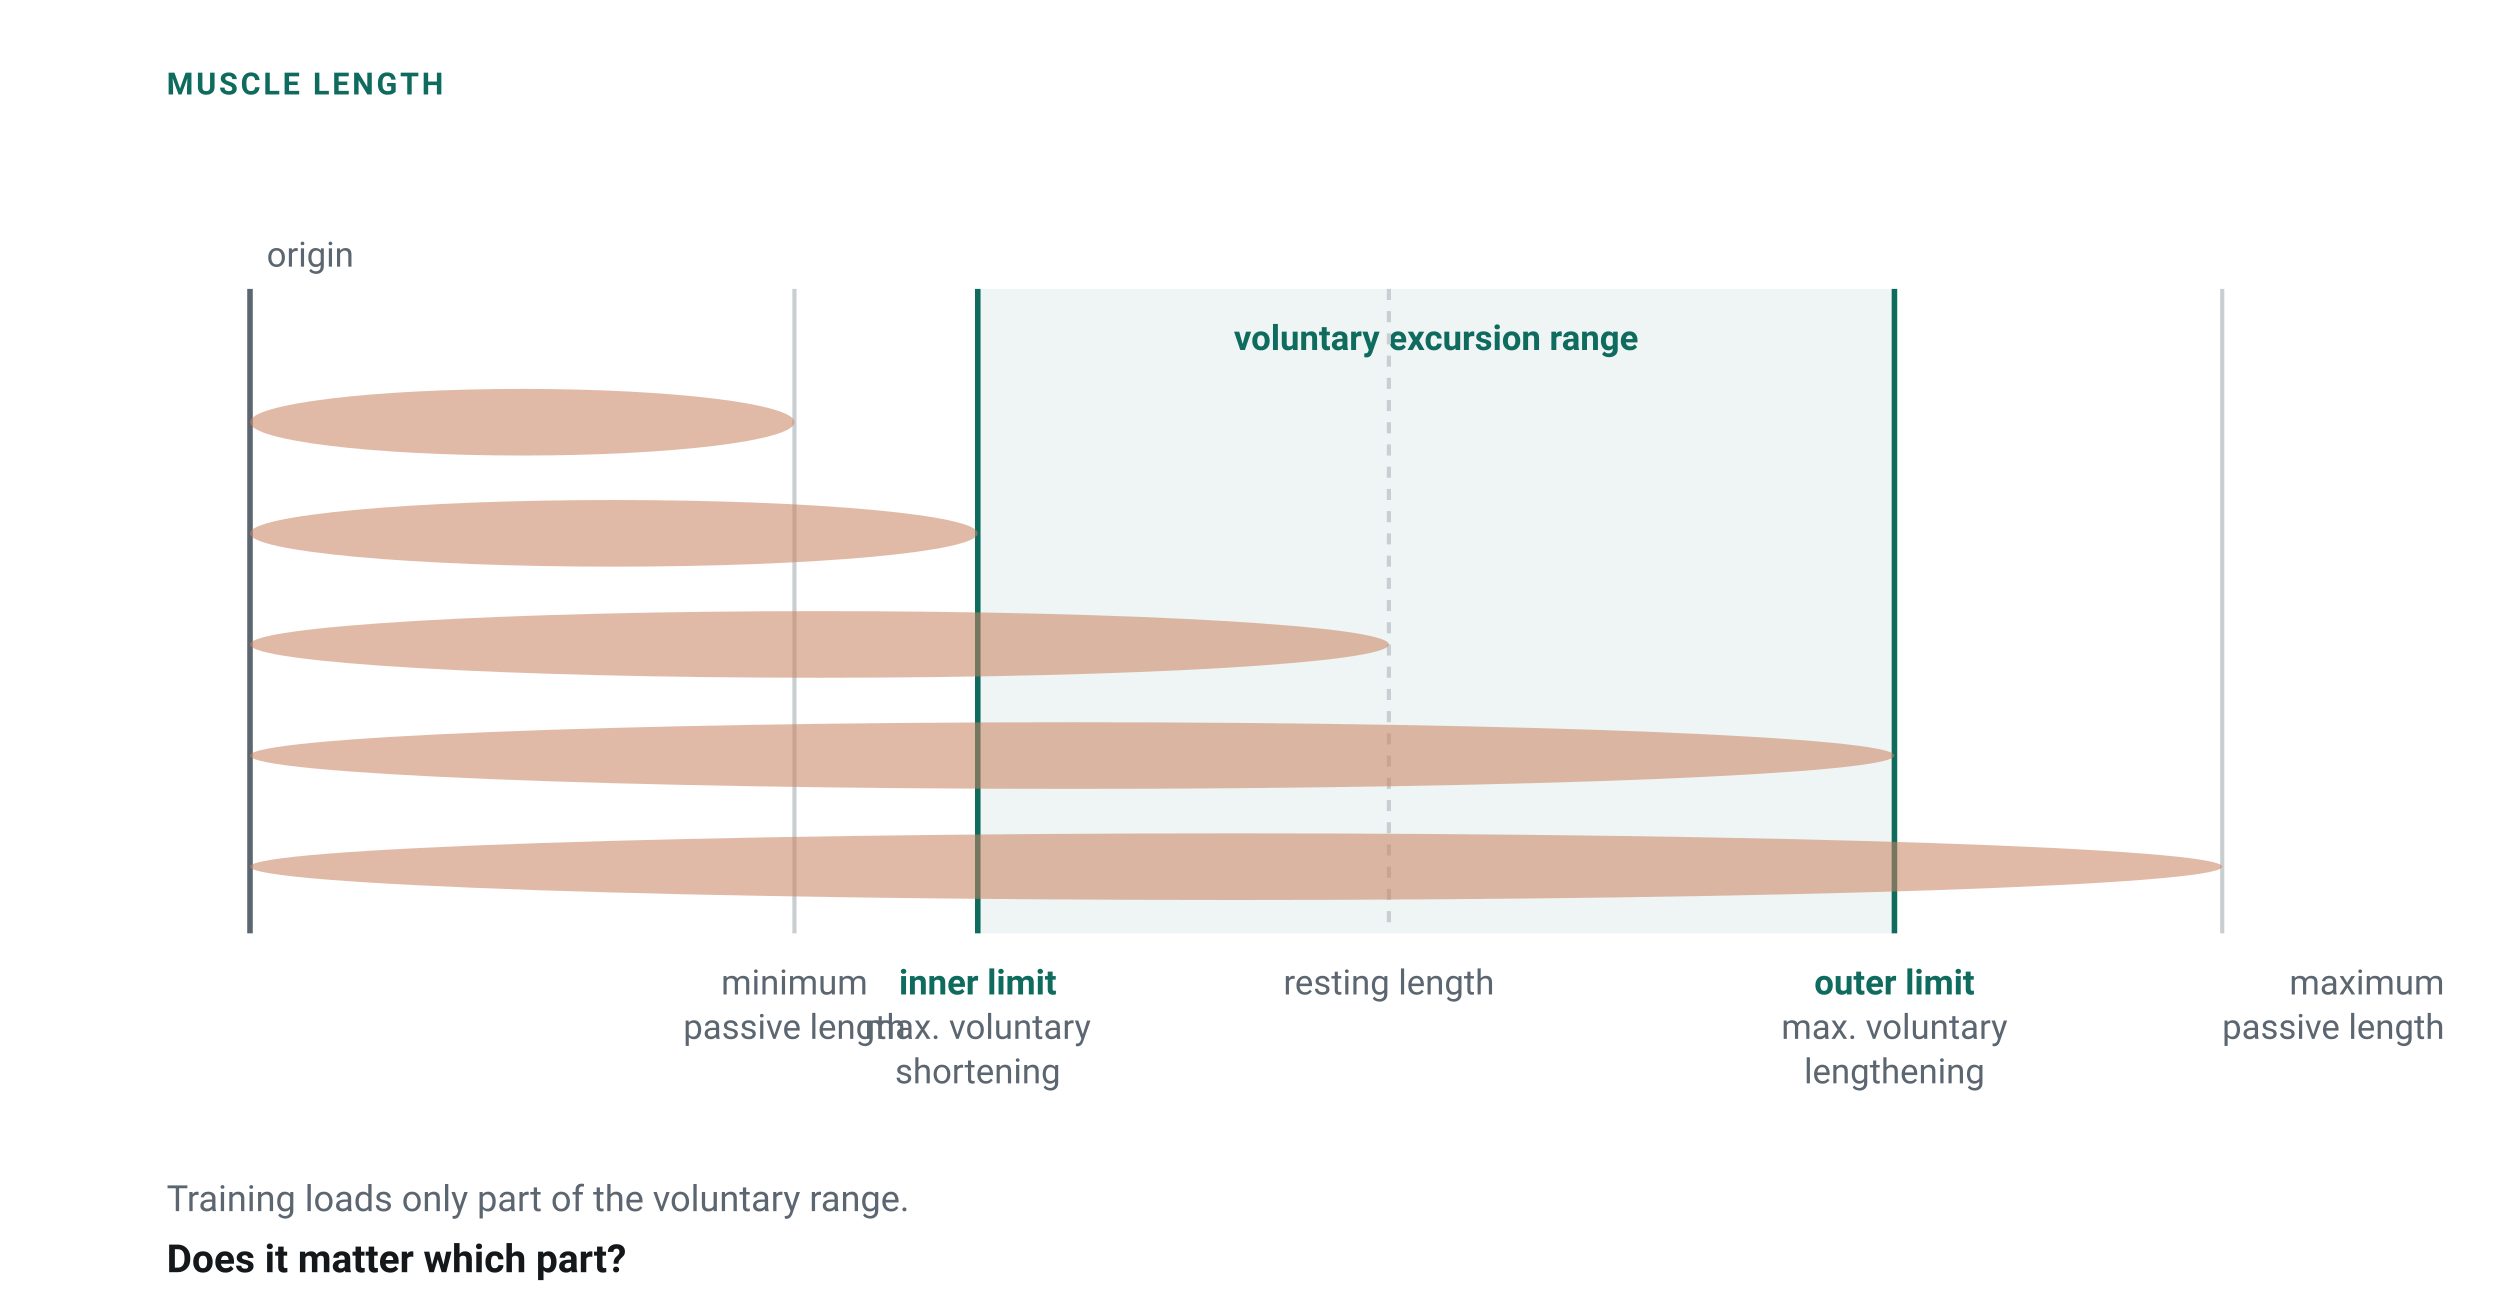
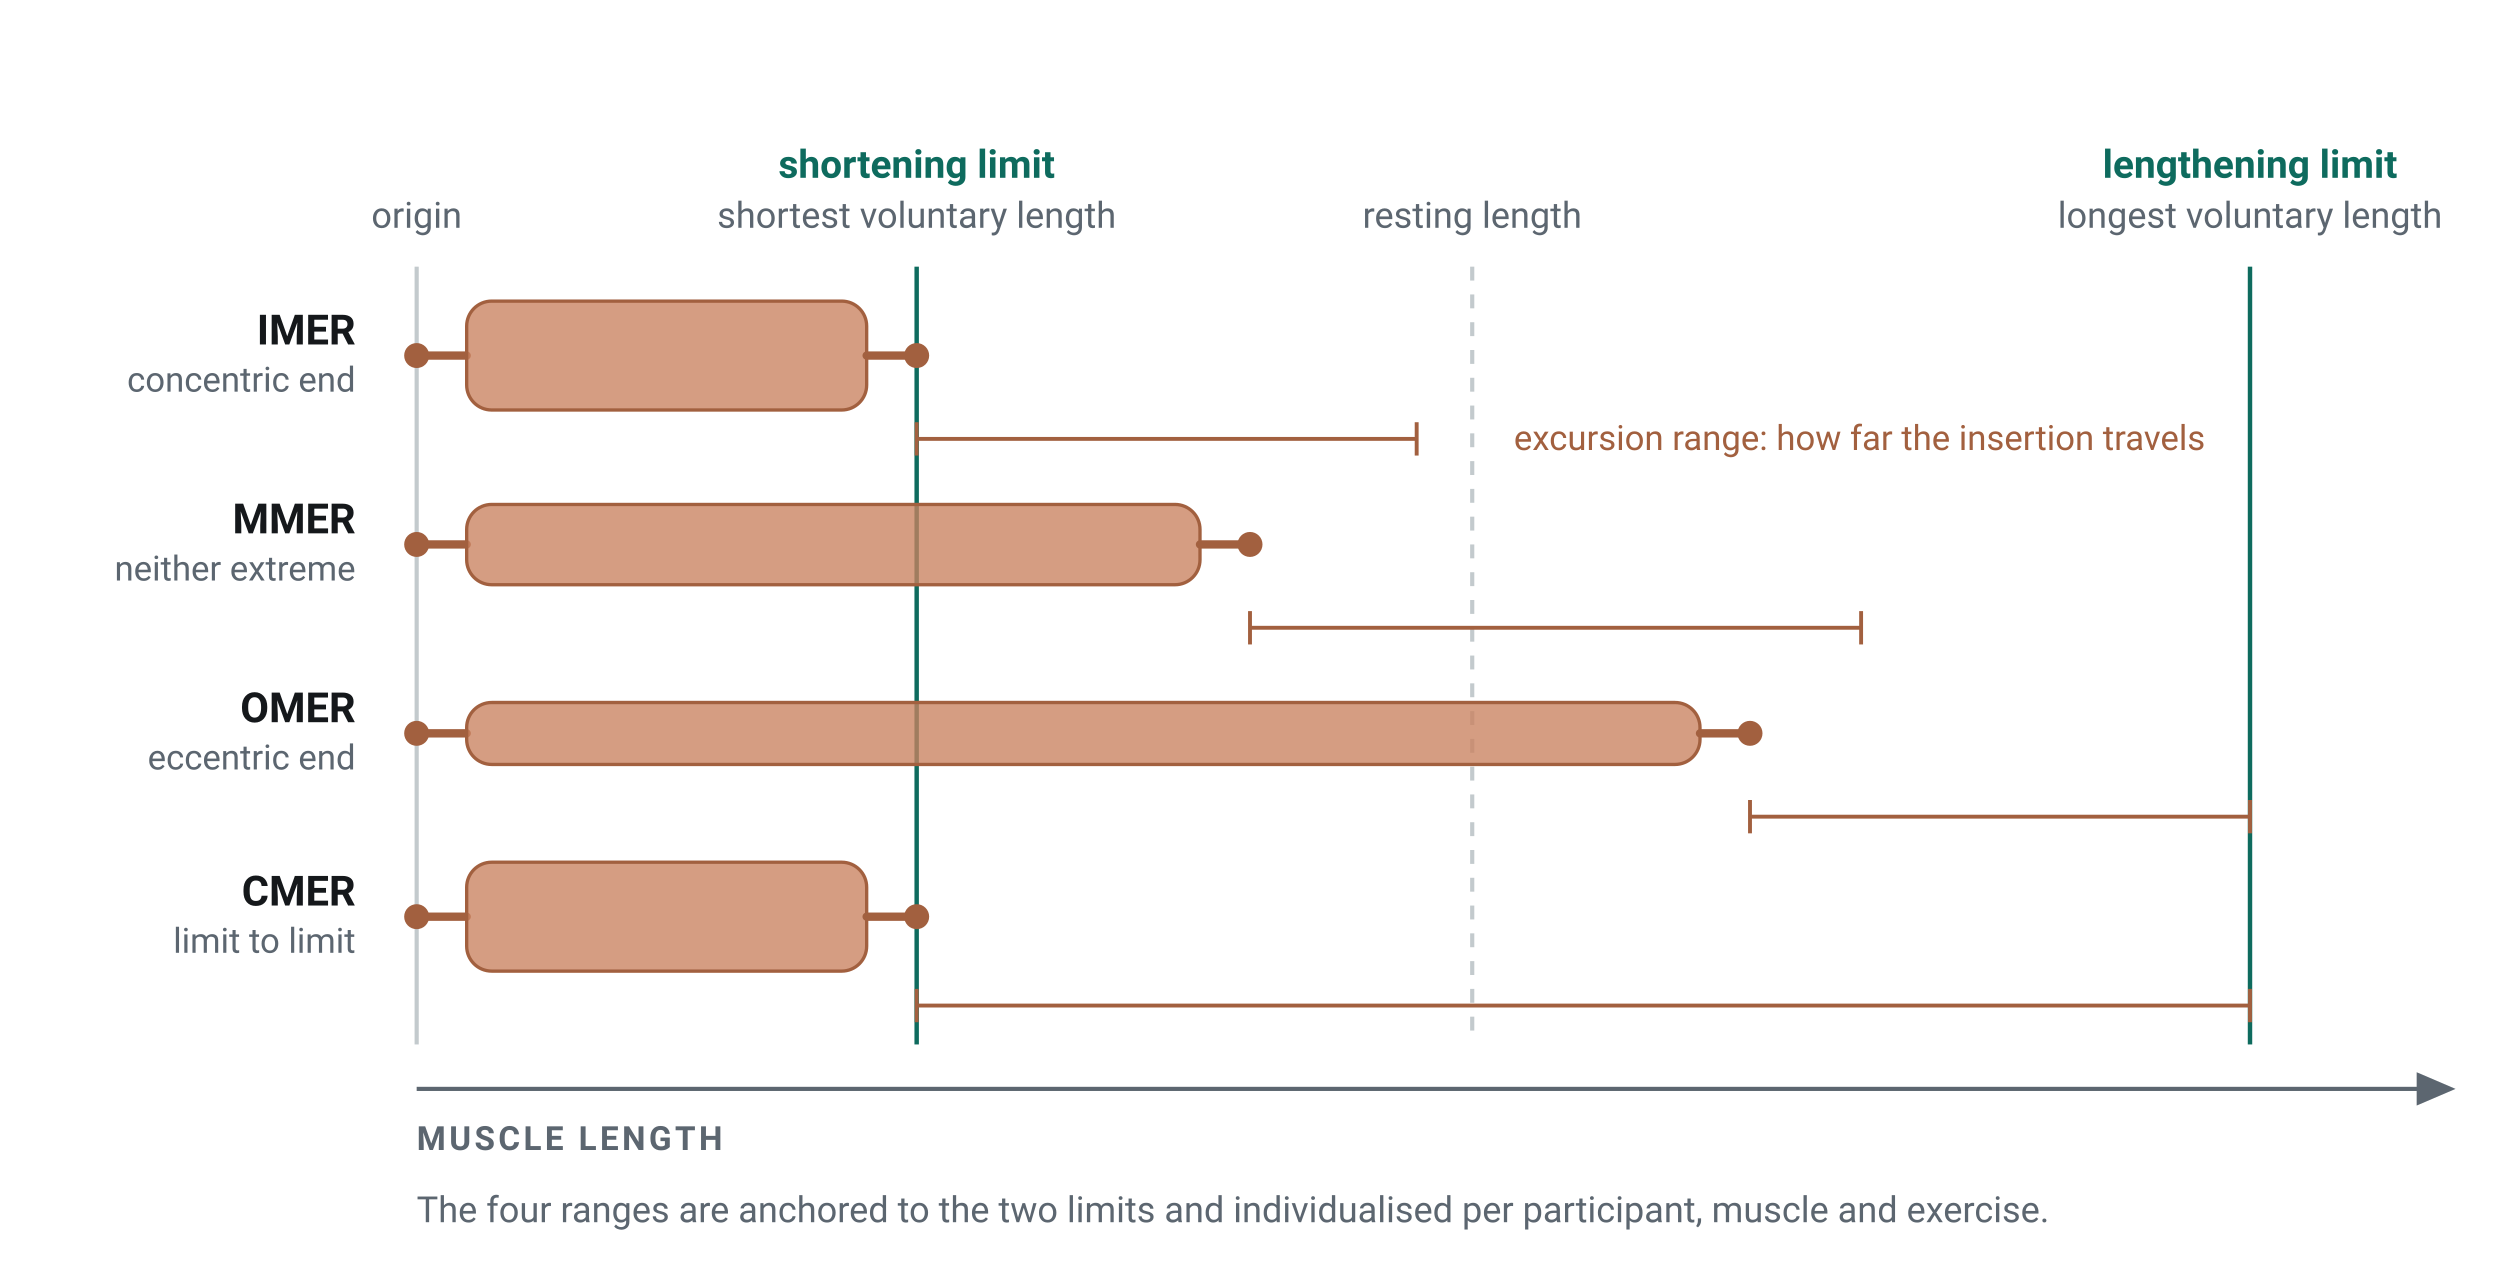
- <svg xmlns="http://www.w3.org/2000/svg" viewBox="0 0 900 470" width="900" height="470" role="img" aria-labelledby="t d">
+ <svg xmlns="http://www.w3.org/2000/svg" viewBox="0 0 900 460" width="900" height="460" role="img" aria-labelledby="exc-t exc-d">
  <style>
-     .tag   { font: 700 11px system-ui, -apple-system, "Segoe UI", Roboto, sans-serif; fill: #0e6b5e; letter-spacing: 0.09em; }
-     .lim   { font: 600 12.5px system-ui, -apple-system, "Segoe UI", Roboto, sans-serif; fill: #0e6b5e; }
-     .lbl   { font: 400 12.5px system-ui, -apple-system, "Segoe UI", Roboto, sans-serif; fill: #5c6670; }
-     .ask   { font: 600 14px system-ui, -apple-system, "Segoe UI", Roboto, sans-serif; fill: #15181b; }
-     .note  { font: 400 13px system-ui, -apple-system, "Segoe UI", Roboto, sans-serif; fill: #5c6670; }
+     .lim  { font: 600 14px system-ui, -apple-system, "Segoe UI", Roboto, "Helvetica Neue", Arial, sans-serif; fill: #0e6b5e; }
+     .sub  { font: 400 13px system-ui, -apple-system, "Segoe UI", Roboto, "Helvetica Neue", Arial, sans-serif; fill: #5c6670; }
+     .acr  { font: 700 15px system-ui, -apple-system, "Segoe UI", Roboto, "Helvetica Neue", Arial, sans-serif; fill: #15181b; }
+     .glo  { font: 400 12.5px system-ui, -apple-system, "Segoe UI", Roboto, "Helvetica Neue", Arial, sans-serif; fill: #5c6670; }
+     .axn  { font: 700 12px system-ui, -apple-system, "Segoe UI", Roboto, "Helvetica Neue", Arial, sans-serif; fill: #5c6670; letter-spacing: 0.1em; }
+     .note { font: 400 13px system-ui, -apple-system, "Segoe UI", Roboto, "Helvetica Neue", Arial, sans-serif; fill: #5c6670; }
+     .rng  { font: 400 12.5px system-ui, -apple-system, "Segoe UI", Roboto, "Helvetica Neue", Arial, sans-serif; fill: #a2603f; }
+     .belly { fill: #c9825f; fill-opacity: 0.78; stroke: #a2603f; stroke-width: 1.2; }
+     .tend  { stroke: #a2603f; stroke-width: 3; stroke-linecap: round; }
+     .ins   { fill: #a2603f; }
+     .trav  { stroke: #a2603f; stroke-width: 1.4; fill: none; }
  </style>
-   <text class="tag" x="60" y="34">MUSCLE LENGTH</text>
-   <rect x="352" y="104" width="330" height="232" fill="#0e6b5e" opacity="0.07" />
-   <text class="lim" x="517" y="126" text-anchor="middle">voluntary excursion range</text>
-   <line x1="90" y1="104" x2="90" y2="336" stroke="#5c6670" stroke-width="2" />
-   <line x1="286" y1="104" x2="286" y2="336" stroke="#c9ced2" stroke-width="1.5" />
-   <line x1="352" y1="104" x2="352" y2="336" stroke="#0e6b5e" stroke-width="2" />
-   <line x1="500" y1="104" x2="500" y2="336" stroke="#c9ced2" stroke-width="1.5" stroke-dasharray="4 4" />
-   <line x1="682" y1="104" x2="682" y2="336" stroke="#0e6b5e" stroke-width="2" />
-   <line x1="800" y1="104" x2="800" y2="336" stroke="#c9ced2" stroke-width="1.5" />
-   <ellipse cx="188" cy="152" rx="98" ry="12" fill="#c9825f" opacity="0.55" />
-   <ellipse cx="221" cy="192" rx="131" ry="12" fill="#c9825f" opacity="0.55" />
-   <ellipse cx="295" cy="232" rx="205" ry="12" fill="#c9825f" opacity="0.55" />
-   <ellipse cx="386" cy="272" rx="296" ry="12" fill="#c9825f" opacity="0.55" />
-   <ellipse cx="445" cy="312" rx="355" ry="12" fill="#c9825f" opacity="0.55" />
-   <text class="lbl" x="96" y="96">origin</text>
-   <text class="lbl" x="286" y="358" text-anchor="middle">minimum</text>
-   <text class="lbl" x="286" y="374" text-anchor="middle">passive length</text>
-   <text class="lim" x="352" y="358" text-anchor="middle">inner limit</text>
-   <text class="lbl" x="352" y="374" text-anchor="middle">max. voluntary</text>
-   <text class="lbl" x="352" y="390" text-anchor="middle">shortening</text>
-   <text class="lbl" x="500" y="358" text-anchor="middle">resting length</text>
-   <text class="lim" x="682" y="358" text-anchor="middle">outer limit</text>
-   <text class="lbl" x="682" y="374" text-anchor="middle">max. voluntary</text>
-   <text class="lbl" x="682" y="390" text-anchor="middle">lengthening</text>
-   <text class="lbl" x="880" y="358" text-anchor="end">maximum</text>
-   <text class="lbl" x="880" y="374" text-anchor="end">passive length</text>
-   <text class="note" x="60" y="436">Training loads only part of the voluntary range.</text>
-   <text class="ask" x="60" y="458">Does it matter which part?</text>
+   <text class="sub" x="150" y="82" text-anchor="middle">origin</text>
+   <text class="lim" x="330" y="64" text-anchor="middle">shortening limit</text>
+   <text class="sub" x="330" y="82" text-anchor="middle">shortest voluntary length</text>
+   <text class="sub" x="530" y="82" text-anchor="middle">resting length</text>
+   <text class="lim" x="810" y="64" text-anchor="middle">lengthening limit</text>
+   <text class="sub" x="810" y="82" text-anchor="middle">longest voluntary length</text>
+   <line x1="150" y1="96" x2="150" y2="376" stroke="#c3cacd" stroke-width="1.5" />
+   <line x1="330" y1="96" x2="330" y2="376" stroke="#0e6b5e" stroke-width="1.6" />
+   <line x1="530" y1="96" x2="530" y2="376" stroke="#c3cacd" stroke-width="1.5" stroke-dasharray="5 5" />
+   <line x1="810" y1="96" x2="810" y2="376" stroke="#0e6b5e" stroke-width="1.6" />
+   <text class="acr" x="128" y="124" text-anchor="end">IMER</text>
+   <text class="glo" x="128" y="141" text-anchor="end">concentric end</text>
+   <line class="tend" x1="150" y1="128" x2="168" y2="128" />
+   <circle class="ins" cx="150" cy="128" r="4.5" />
+   <rect class="belly" x="168" y="108.4" width="144" height="39.2" rx="9">
+     <animate attributeName="width" values="144;324;144" dur="6s" begin="0s" repeatCount="indefinite" calcMode="spline" keyTimes="0;0.75;1" keySplines="0.45 0 0.55 1;0.45 0 0.55 1" />
+     <animate attributeName="height" values="39.2;26.1;39.2" dur="6s" begin="0s" repeatCount="indefinite" calcMode="spline" keyTimes="0;0.75;1" keySplines="0.45 0 0.55 1;0.45 0 0.55 1" />
+     <animate attributeName="y" values="108.4;114.9;108.4" dur="6s" begin="0s" repeatCount="indefinite" calcMode="spline" keyTimes="0;0.75;1" keySplines="0.45 0 0.55 1;0.45 0 0.55 1" />
+   </rect>
+   <line class="tend" x1="312" y1="128" x2="330" y2="128">
+     <animate attributeName="x1" values="312;492;312" dur="6s" begin="0s" repeatCount="indefinite" calcMode="spline" keyTimes="0;0.75;1" keySplines="0.45 0 0.55 1;0.45 0 0.55 1" />
+     <animate attributeName="x2" values="330;510;330" dur="6s" begin="0s" repeatCount="indefinite" calcMode="spline" keyTimes="0;0.75;1" keySplines="0.45 0 0.55 1;0.45 0 0.55 1" />
+   </line>
+   <circle class="ins" cx="330" cy="128" r="4.5">
+     <animate attributeName="cx" values="330;510;330" dur="6s" begin="0s" repeatCount="indefinite" calcMode="spline" keyTimes="0;0.75;1" keySplines="0.45 0 0.55 1;0.45 0 0.55 1" />
+   </circle>
+   <path class="trav" d="M330 152 v12 M330 158 H510 M510 152 v12" />
+   <text class="rng" x="545" y="162">excursion range: how far the insertion travels</text>
+   <text class="acr" x="128" y="192" text-anchor="end">MMER</text>
+   <text class="glo" x="128" y="209" text-anchor="end">neither extreme</text>
+   <line class="tend" x1="150" y1="196" x2="168" y2="196" />
+   <circle class="ins" cx="150" cy="196" r="4.5" />
+   <rect class="belly" x="168" y="181.6" width="264" height="28.9" rx="9">
+     <animate attributeName="width" values="264;484;264" dur="6s" begin="0s" repeatCount="indefinite" calcMode="spline" keyTimes="0;0.75;1" keySplines="0.45 0 0.55 1;0.45 0 0.55 1" />
+     <animate attributeName="height" values="28.9;21.4;28.9" dur="6s" begin="0s" repeatCount="indefinite" calcMode="spline" keyTimes="0;0.75;1" keySplines="0.45 0 0.55 1;0.45 0 0.55 1" />
+     <animate attributeName="y" values="181.6;185.3;181.6" dur="6s" begin="0s" repeatCount="indefinite" calcMode="spline" keyTimes="0;0.75;1" keySplines="0.45 0 0.55 1;0.45 0 0.55 1" />
+   </rect>
+   <line class="tend" x1="432" y1="196" x2="450" y2="196">
+     <animate attributeName="x1" values="432;652;432" dur="6s" begin="0s" repeatCount="indefinite" calcMode="spline" keyTimes="0;0.75;1" keySplines="0.45 0 0.55 1;0.45 0 0.55 1" />
+     <animate attributeName="x2" values="450;670;450" dur="6s" begin="0s" repeatCount="indefinite" calcMode="spline" keyTimes="0;0.75;1" keySplines="0.45 0 0.55 1;0.45 0 0.55 1" />
+   </line>
+   <circle class="ins" cx="450" cy="196" r="4.5">
+     <animate attributeName="cx" values="450;670;450" dur="6s" begin="0s" repeatCount="indefinite" calcMode="spline" keyTimes="0;0.75;1" keySplines="0.45 0 0.55 1;0.45 0 0.55 1" />
+   </circle>
+   <path class="trav" d="M450 220 v12 M450 226 H670 M670 220 v12" />
+   <text class="acr" x="128" y="260" text-anchor="end">OMER</text>
+   <text class="glo" x="128" y="277" text-anchor="end">eccentric end</text>
+   <line class="tend" x1="150" y1="264" x2="168" y2="264" />
+   <circle class="ins" cx="150" cy="264" r="4.5" />
+   <rect class="belly" x="168" y="252.9" width="444" height="22.3" rx="9">
+     <animate attributeName="width" values="444;624;444" dur="6s" begin="0s" repeatCount="indefinite" calcMode="spline" keyTimes="0;0.75;1" keySplines="0.45 0 0.55 1;0.45 0 0.55 1" />
+     <animate attributeName="height" values="22.3;18.8;22.3" dur="6s" begin="0s" repeatCount="indefinite" calcMode="spline" keyTimes="0;0.75;1" keySplines="0.45 0 0.55 1;0.45 0 0.55 1" />
+     <animate attributeName="y" values="252.9;254.6;252.9" dur="6s" begin="0s" repeatCount="indefinite" calcMode="spline" keyTimes="0;0.75;1" keySplines="0.45 0 0.55 1;0.45 0 0.55 1" />
+   </rect>
+   <line class="tend" x1="612" y1="264" x2="630" y2="264">
+     <animate attributeName="x1" values="612;792;612" dur="6s" begin="0s" repeatCount="indefinite" calcMode="spline" keyTimes="0;0.75;1" keySplines="0.45 0 0.55 1;0.45 0 0.55 1" />
+     <animate attributeName="x2" values="630;810;630" dur="6s" begin="0s" repeatCount="indefinite" calcMode="spline" keyTimes="0;0.75;1" keySplines="0.45 0 0.55 1;0.45 0 0.55 1" />
+   </line>
+   <circle class="ins" cx="630" cy="264" r="4.5">
+     <animate attributeName="cx" values="630;810;630" dur="6s" begin="0s" repeatCount="indefinite" calcMode="spline" keyTimes="0;0.75;1" keySplines="0.45 0 0.55 1;0.45 0 0.55 1" />
+   </circle>
+   <path class="trav" d="M630 288 v12 M630 294 H810 M810 288 v12" />
+   <text class="acr" x="128" y="326" text-anchor="end">CMER</text>
+   <text class="glo" x="128" y="343" text-anchor="end">limit to limit</text>
+   <line class="tend" x1="150" y1="330" x2="168" y2="330" />
+   <circle class="ins" cx="150" cy="330" r="4.5" />
+   <rect class="belly" x="168" y="310.4" width="144" height="39.2" rx="9">
+     <animate attributeName="width" values="144;624;144" dur="6s" begin="0s" repeatCount="indefinite" calcMode="spline" keyTimes="0;0.75;1" keySplines="0.45 0 0.55 1;0.45 0 0.55 1" />
+     <animate attributeName="height" values="39.2;18.8;39.2" dur="6s" begin="0s" repeatCount="indefinite" calcMode="spline" keyTimes="0;0.75;1" keySplines="0.45 0 0.55 1;0.45 0 0.55 1" />
+     <animate attributeName="y" values="310.4;320.6;310.4" dur="6s" begin="0s" repeatCount="indefinite" calcMode="spline" keyTimes="0;0.75;1" keySplines="0.45 0 0.55 1;0.45 0 0.55 1" />
+   </rect>
+   <line class="tend" x1="312" y1="330" x2="330" y2="330">
+     <animate attributeName="x1" values="312;792;312" dur="6s" begin="0s" repeatCount="indefinite" calcMode="spline" keyTimes="0;0.75;1" keySplines="0.45 0 0.55 1;0.45 0 0.55 1" />
+     <animate attributeName="x2" values="330;810;330" dur="6s" begin="0s" repeatCount="indefinite" calcMode="spline" keyTimes="0;0.75;1" keySplines="0.45 0 0.55 1;0.45 0 0.55 1" />
+   </line>
+   <circle class="ins" cx="330" cy="330" r="4.5">
+     <animate attributeName="cx" values="330;810;330" dur="6s" begin="0s" repeatCount="indefinite" calcMode="spline" keyTimes="0;0.75;1" keySplines="0.45 0 0.55 1;0.45 0 0.55 1" />
+   </circle>
+   <path class="trav" d="M330 356 v12 M330 362 H810 M810 356 v12" />
+   <line x1="150" y1="392" x2="872" y2="392" stroke="#5c6670" stroke-width="1.5" />
+   <path d="M870 386 L884 392 L870 398 Z" fill="#5c6670" />
+   <text class="axn" x="150" y="414">MUSCLE LENGTH</text>
+   <text class="note" x="150" y="440">The four ranges are anchored to the two limits and individualised per participant, muscle and exercise.</text>
</svg>
